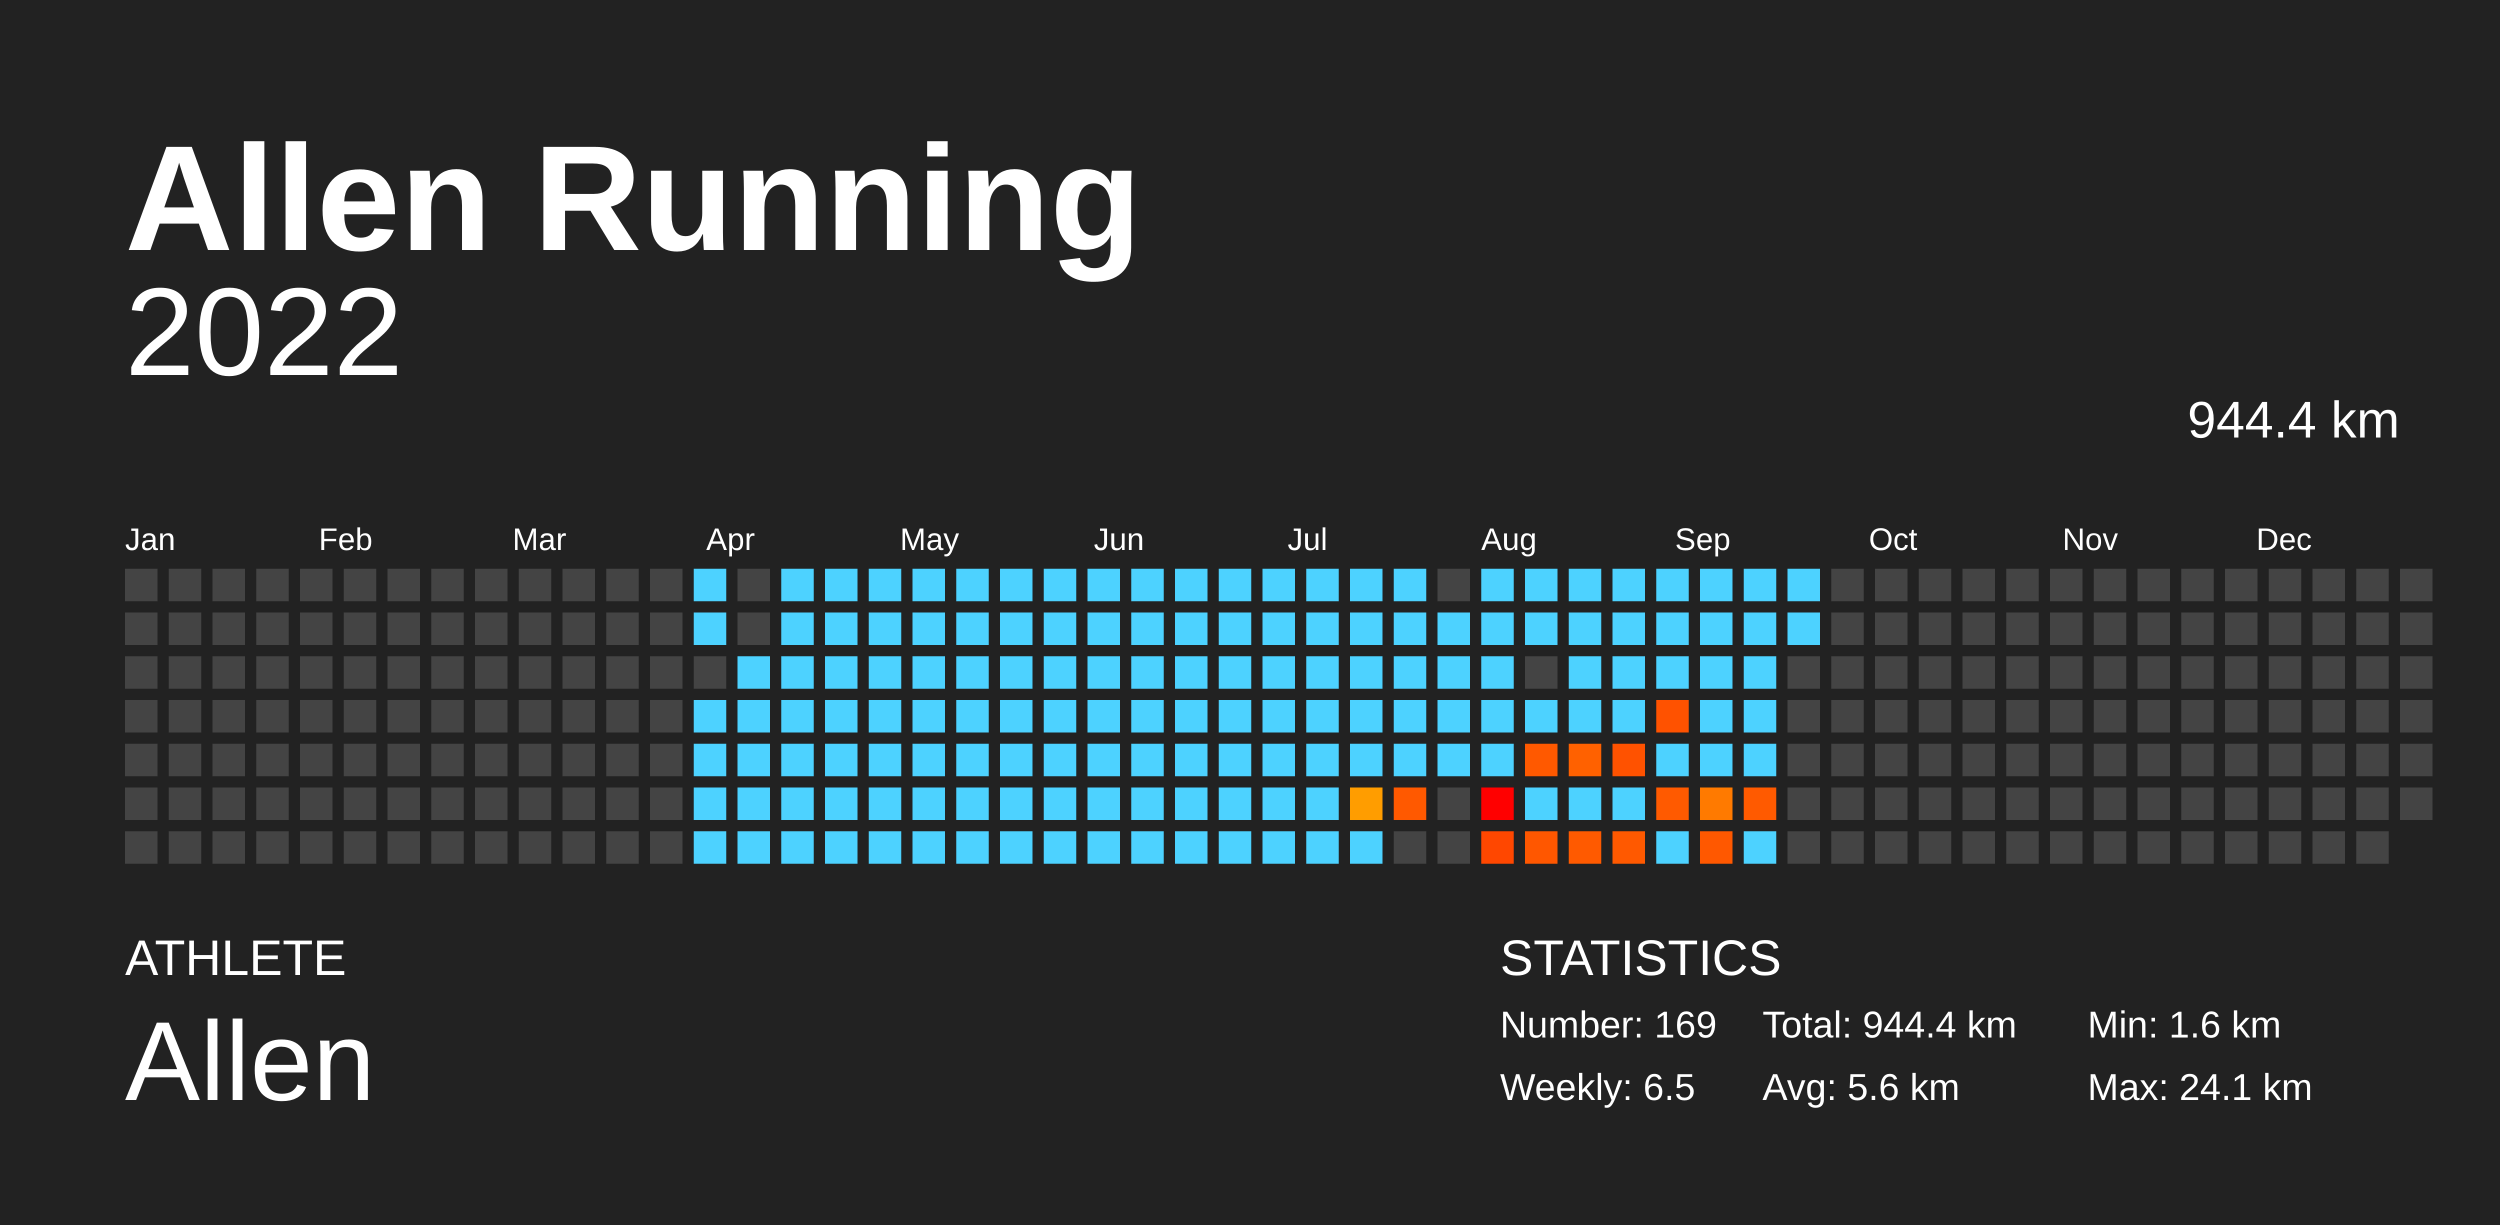
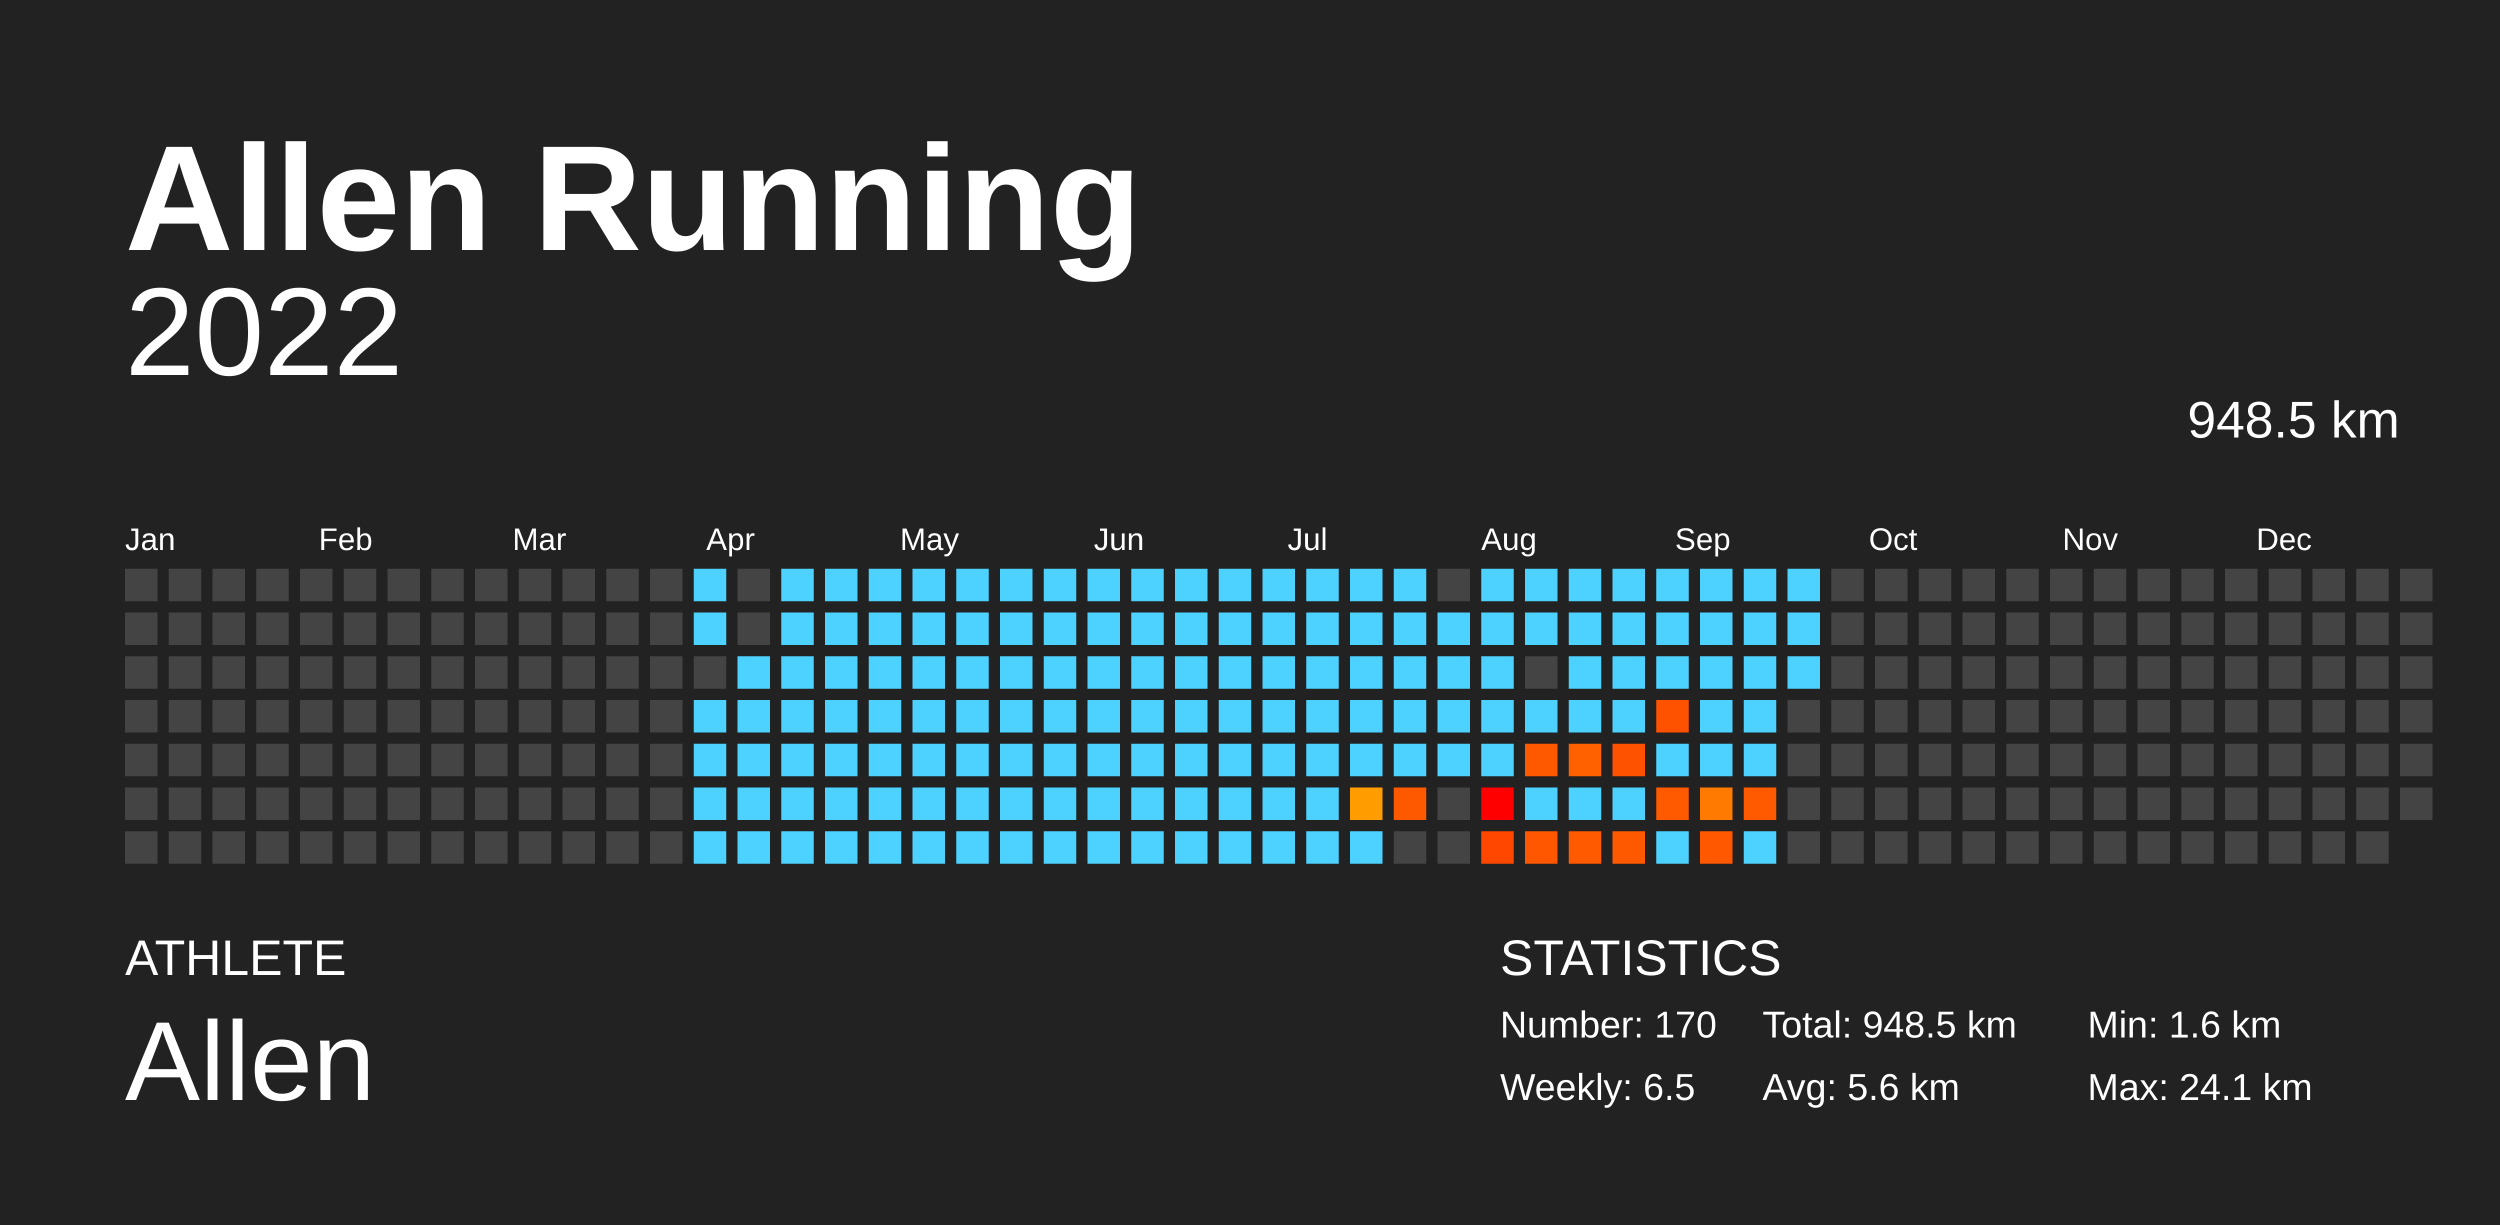
<svg xmlns="http://www.w3.org/2000/svg" baseProfile="full" height="98mm" version="1.1" viewBox="0,0,200,98" width="200mm">
  <defs />
  <rect fill="#222222" height="98" width="200" x="0" y="0" />
  <text fill="#FFFFFF" style="font-size:12px; font-family:Arial; font-weight:bold;" x="10" y="20">Allen Running</text>
  <text fill="#FFFFFF" style="font-size:4px; font-family:Arial" x="10" y="78">ATHLETE</text>
  <text fill="#FFFFFF" style="font-size:9px; font-family:Arial" x="10" y="88">Allen</text>
  <text fill="#FFFFFF" style="font-size:4px; font-family:Arial" x="120" y="78">STATISTICS</text>
-   <text fill="#FFFFFF" style="font-size:3px; font-family:Arial" x="120" y="83">Number: 169</text>
+   <text fill="#FFFFFF" style="font-size:3px; font-family:Arial" x="120" y="83">Number: 170</text>
  <text fill="#FFFFFF" style="font-size:3px; font-family:Arial" x="120" y="88">Weekly: 6.5</text>
-   <text fill="#FFFFFF" style="font-size:3px; font-family:Arial" x="141" y="83">Total: 944.4 km</text>
+   <text fill="#FFFFFF" style="font-size:3px; font-family:Arial" x="141" y="83">Total: 948.5 km</text>
  <text fill="#FFFFFF" style="font-size:3px; font-family:Arial" x="141" y="88">Avg: 5.6 km</text>
  <text fill="#FFFFFF" style="font-size:3px; font-family:Arial" x="167" y="83">Min: 1.6 km</text>
  <text fill="#FFFFFF" style="font-size:3px; font-family:Arial" x="167" y="88">Max: 24.1 km</text>
  <text alignment-baseline="hanging" fill="#FFFFFF" style="font-size:10.0px; font-family:Arial;" x="10" y="30">2022</text>
-   <text alignment-baseline="hanging" fill="#FFFFFF" style="font-size:4.125px; font-family:Arial;" x="175" y="35">944.4 km</text>
+   <text alignment-baseline="hanging" fill="#FFFFFF" style="font-size:4.125px; font-family:Arial;" x="175" y="35">948.5 km</text>
  <text fill="#FFFFFF" style="font-size:2.5px; font-family:Arial" x="10.0" y="44">Jan</text>
  <text fill="#FFFFFF" style="font-size:2.5px; font-family:Arial" x="25.5" y="44">Feb</text>
  <text fill="#FFFFFF" style="font-size:2.5px; font-family:Arial" x="41.0" y="44">Mar</text>
  <text fill="#FFFFFF" style="font-size:2.5px; font-family:Arial" x="56.5" y="44">Apr</text>
  <text fill="#FFFFFF" style="font-size:2.5px; font-family:Arial" x="72.0" y="44">May</text>
  <text fill="#FFFFFF" style="font-size:2.5px; font-family:Arial" x="87.5" y="44">Jun</text>
  <text fill="#FFFFFF" style="font-size:2.5px; font-family:Arial" x="103.0" y="44">Jul</text>
  <text fill="#FFFFFF" style="font-size:2.5px; font-family:Arial" x="118.5" y="44">Aug</text>
  <text fill="#FFFFFF" style="font-size:2.5px; font-family:Arial" x="134.0" y="44">Sep</text>
  <text fill="#FFFFFF" style="font-size:2.5px; font-family:Arial" x="149.5" y="44">Oct</text>
  <text fill="#FFFFFF" style="font-size:2.5px; font-family:Arial" x="165.0" y="44">Nov</text>
  <text fill="#FFFFFF" style="font-size:2.5px; font-family:Arial" x="180.5" y="44">Dec</text>
  <rect fill="#444444" height="2.6" width="2.6" x="10.0" y="45.5" />
  <rect fill="#444444" height="2.6" width="2.6" x="10.0" y="49.0" />
  <rect fill="#444444" height="2.6" width="2.6" x="10.0" y="52.5" />
  <rect fill="#444444" height="2.6" width="2.6" x="10.0" y="56.0" />
  <rect fill="#444444" height="2.6" width="2.6" x="10.0" y="59.5" />
  <rect fill="#444444" height="2.6" width="2.6" x="10.0" y="63.0" />
  <rect fill="#444444" height="2.6" width="2.6" x="10.0" y="66.5" />
  <rect fill="#444444" height="2.6" width="2.6" x="13.5" y="45.5" />
  <rect fill="#444444" height="2.6" width="2.6" x="13.5" y="49.0" />
  <rect fill="#444444" height="2.6" width="2.6" x="13.5" y="52.5" />
  <rect fill="#444444" height="2.6" width="2.6" x="13.5" y="56.0" />
  <rect fill="#444444" height="2.6" width="2.6" x="13.5" y="59.5" />
  <rect fill="#444444" height="2.6" width="2.6" x="13.5" y="63.0" />
  <rect fill="#444444" height="2.6" width="2.6" x="13.5" y="66.5" />
  <rect fill="#444444" height="2.6" width="2.6" x="17.0" y="45.5" />
  <rect fill="#444444" height="2.6" width="2.6" x="17.0" y="49.0" />
  <rect fill="#444444" height="2.6" width="2.6" x="17.0" y="52.5" />
  <rect fill="#444444" height="2.6" width="2.6" x="17.0" y="56.0" />
  <rect fill="#444444" height="2.6" width="2.6" x="17.0" y="59.5" />
  <rect fill="#444444" height="2.6" width="2.6" x="17.0" y="63.0" />
  <rect fill="#444444" height="2.6" width="2.6" x="17.0" y="66.5" />
  <rect fill="#444444" height="2.6" width="2.6" x="20.5" y="45.5" />
  <rect fill="#444444" height="2.6" width="2.6" x="20.5" y="49.0" />
  <rect fill="#444444" height="2.6" width="2.6" x="20.5" y="52.5" />
  <rect fill="#444444" height="2.6" width="2.6" x="20.5" y="56.0" />
  <rect fill="#444444" height="2.6" width="2.6" x="20.5" y="59.5" />
  <rect fill="#444444" height="2.6" width="2.6" x="20.5" y="63.0" />
  <rect fill="#444444" height="2.6" width="2.6" x="20.5" y="66.5" />
  <rect fill="#444444" height="2.6" width="2.6" x="24.0" y="45.5" />
  <rect fill="#444444" height="2.6" width="2.6" x="24.0" y="49.0" />
  <rect fill="#444444" height="2.6" width="2.6" x="24.0" y="52.5" />
  <rect fill="#444444" height="2.6" width="2.6" x="24.0" y="56.0" />
  <rect fill="#444444" height="2.6" width="2.6" x="24.0" y="59.5" />
  <rect fill="#444444" height="2.6" width="2.6" x="24.0" y="63.0" />
  <rect fill="#444444" height="2.6" width="2.6" x="24.0" y="66.5" />
  <rect fill="#444444" height="2.6" width="2.6" x="27.5" y="45.5" />
  <rect fill="#444444" height="2.6" width="2.6" x="27.5" y="49.0" />
  <rect fill="#444444" height="2.6" width="2.6" x="27.5" y="52.5" />
  <rect fill="#444444" height="2.6" width="2.6" x="27.5" y="56.0" />
  <rect fill="#444444" height="2.6" width="2.6" x="27.5" y="59.5" />
  <rect fill="#444444" height="2.6" width="2.6" x="27.5" y="63.0" />
  <rect fill="#444444" height="2.6" width="2.6" x="27.5" y="66.5" />
  <rect fill="#444444" height="2.6" width="2.6" x="31.0" y="45.5" />
  <rect fill="#444444" height="2.6" width="2.6" x="31.0" y="49.0" />
  <rect fill="#444444" height="2.6" width="2.6" x="31.0" y="52.5" />
  <rect fill="#444444" height="2.6" width="2.6" x="31.0" y="56.0" />
  <rect fill="#444444" height="2.6" width="2.6" x="31.0" y="59.5" />
  <rect fill="#444444" height="2.6" width="2.6" x="31.0" y="63.0" />
  <rect fill="#444444" height="2.6" width="2.6" x="31.0" y="66.5" />
  <rect fill="#444444" height="2.6" width="2.6" x="34.5" y="45.5" />
  <rect fill="#444444" height="2.6" width="2.6" x="34.5" y="49.0" />
  <rect fill="#444444" height="2.6" width="2.6" x="34.5" y="52.5" />
  <rect fill="#444444" height="2.6" width="2.6" x="34.5" y="56.0" />
  <rect fill="#444444" height="2.6" width="2.6" x="34.5" y="59.5" />
  <rect fill="#444444" height="2.6" width="2.6" x="34.5" y="63.0" />
  <rect fill="#444444" height="2.6" width="2.6" x="34.5" y="66.5" />
  <rect fill="#444444" height="2.6" width="2.6" x="38.0" y="45.5" />
  <rect fill="#444444" height="2.6" width="2.6" x="38.0" y="49.0" />
  <rect fill="#444444" height="2.6" width="2.6" x="38.0" y="52.5" />
  <rect fill="#444444" height="2.6" width="2.6" x="38.0" y="56.0" />
  <rect fill="#444444" height="2.6" width="2.6" x="38.0" y="59.5" />
  <rect fill="#444444" height="2.6" width="2.6" x="38.0" y="63.0" />
  <rect fill="#444444" height="2.6" width="2.6" x="38.0" y="66.5" />
  <rect fill="#444444" height="2.6" width="2.6" x="41.5" y="45.5" />
  <rect fill="#444444" height="2.6" width="2.6" x="41.5" y="49.0" />
  <rect fill="#444444" height="2.6" width="2.6" x="41.5" y="52.5" />
  <rect fill="#444444" height="2.6" width="2.6" x="41.5" y="56.0" />
  <rect fill="#444444" height="2.6" width="2.6" x="41.5" y="59.5" />
  <rect fill="#444444" height="2.6" width="2.6" x="41.5" y="63.0" />
  <rect fill="#444444" height="2.6" width="2.6" x="41.5" y="66.5" />
  <rect fill="#444444" height="2.6" width="2.6" x="45.0" y="45.5" />
  <rect fill="#444444" height="2.6" width="2.6" x="45.0" y="49.0" />
  <rect fill="#444444" height="2.6" width="2.6" x="45.0" y="52.5" />
  <rect fill="#444444" height="2.6" width="2.6" x="45.0" y="56.0" />
  <rect fill="#444444" height="2.6" width="2.6" x="45.0" y="59.5" />
  <rect fill="#444444" height="2.6" width="2.6" x="45.0" y="63.0" />
  <rect fill="#444444" height="2.6" width="2.6" x="45.0" y="66.5" />
  <rect fill="#444444" height="2.6" width="2.6" x="48.5" y="45.5" />
  <rect fill="#444444" height="2.6" width="2.6" x="48.5" y="49.0" />
  <rect fill="#444444" height="2.6" width="2.6" x="48.5" y="52.5" />
  <rect fill="#444444" height="2.6" width="2.6" x="48.5" y="56.0" />
  <rect fill="#444444" height="2.6" width="2.6" x="48.5" y="59.5" />
  <rect fill="#444444" height="2.6" width="2.6" x="48.5" y="63.0" />
  <rect fill="#444444" height="2.6" width="2.6" x="48.5" y="66.5" />
  <rect fill="#444444" height="2.6" width="2.6" x="52.0" y="45.5" />
  <rect fill="#444444" height="2.6" width="2.6" x="52.0" y="49.0" />
  <rect fill="#444444" height="2.6" width="2.6" x="52.0" y="52.5" />
  <rect fill="#444444" height="2.6" width="2.6" x="52.0" y="56.0" />
  <rect fill="#444444" height="2.6" width="2.6" x="52.0" y="59.5" />
  <rect fill="#444444" height="2.6" width="2.6" x="52.0" y="63.0" />
  <rect fill="#444444" height="2.6" width="2.6" x="52.0" y="66.5" />
  <rect fill="#4dd2ff" height="2.6" width="2.6" x="55.5" y="45.5" />
  <rect fill="#4dd2ff" height="2.6" width="2.6" x="55.5" y="49.0" />
  <rect fill="#444444" height="2.6" width="2.6" x="55.5" y="52.5" />
  <rect fill="#4dd2ff" height="2.6" width="2.6" x="55.5" y="56.0" />
  <rect fill="#4dd2ff" height="2.6" width="2.6" x="55.5" y="59.5" />
  <rect fill="#4dd2ff" height="2.6" width="2.6" x="55.5" y="63.0" />
  <rect fill="#4dd2ff" height="2.6" width="2.6" x="55.5" y="66.5" />
  <rect fill="#444444" height="2.6" width="2.6" x="59.0" y="45.5" />
  <rect fill="#444444" height="2.6" width="2.6" x="59.0" y="49.0" />
  <rect fill="#4dd2ff" height="2.6" width="2.6" x="59.0" y="52.5" />
  <rect fill="#4dd2ff" height="2.6" width="2.6" x="59.0" y="56.0" />
  <rect fill="#4dd2ff" height="2.6" width="2.6" x="59.0" y="59.5" />
  <rect fill="#4dd2ff" height="2.6" width="2.6" x="59.0" y="63.0" />
  <rect fill="#4dd2ff" height="2.6" width="2.6" x="59.0" y="66.5" />
  <rect fill="#4dd2ff" height="2.6" width="2.6" x="62.5" y="45.5" />
  <rect fill="#4dd2ff" height="2.6" width="2.6" x="62.5" y="49.0" />
  <rect fill="#4dd2ff" height="2.6" width="2.6" x="62.5" y="52.5" />
  <rect fill="#4dd2ff" height="2.6" width="2.6" x="62.5" y="56.0" />
  <rect fill="#4dd2ff" height="2.6" width="2.6" x="62.5" y="59.5" />
  <rect fill="#4dd2ff" height="2.6" width="2.6" x="62.5" y="63.0" />
  <rect fill="#4dd2ff" height="2.6" width="2.6" x="62.5" y="66.5" />
  <rect fill="#4dd2ff" height="2.6" width="2.6" x="66.0" y="45.5" />
  <rect fill="#4dd2ff" height="2.6" width="2.6" x="66.0" y="49.0" />
  <rect fill="#4dd2ff" height="2.6" width="2.6" x="66.0" y="52.5" />
  <rect fill="#4dd2ff" height="2.6" width="2.6" x="66.0" y="56.0" />
  <rect fill="#4dd2ff" height="2.6" width="2.6" x="66.0" y="59.5" />
  <rect fill="#4dd2ff" height="2.6" width="2.6" x="66.0" y="63.0" />
  <rect fill="#4dd2ff" height="2.6" width="2.6" x="66.0" y="66.5" />
  <rect fill="#4dd2ff" height="2.6" width="2.6" x="69.5" y="45.5" />
  <rect fill="#4dd2ff" height="2.6" width="2.6" x="69.5" y="49.0" />
  <rect fill="#4dd2ff" height="2.6" width="2.6" x="69.5" y="52.5" />
  <rect fill="#4dd2ff" height="2.6" width="2.6" x="69.5" y="56.0" />
  <rect fill="#4dd2ff" height="2.6" width="2.6" x="69.5" y="59.5" />
  <rect fill="#4dd2ff" height="2.6" width="2.6" x="69.5" y="63.0" />
  <rect fill="#4dd2ff" height="2.6" width="2.6" x="69.5" y="66.5" />
  <rect fill="#4dd2ff" height="2.6" width="2.6" x="73.0" y="45.5" />
  <rect fill="#4dd2ff" height="2.6" width="2.6" x="73.0" y="49.0" />
  <rect fill="#4dd2ff" height="2.6" width="2.6" x="73.0" y="52.5" />
  <rect fill="#4dd2ff" height="2.6" width="2.6" x="73.0" y="56.0" />
  <rect fill="#4dd2ff" height="2.6" width="2.6" x="73.0" y="59.5" />
  <rect fill="#4dd2ff" height="2.6" width="2.6" x="73.0" y="63.0" />
  <rect fill="#4dd2ff" height="2.6" width="2.6" x="73.0" y="66.5" />
  <rect fill="#4dd2ff" height="2.6" width="2.6" x="76.5" y="45.5" />
  <rect fill="#4dd2ff" height="2.6" width="2.6" x="76.5" y="49.0" />
  <rect fill="#4dd2ff" height="2.6" width="2.6" x="76.5" y="52.5" />
  <rect fill="#4dd2ff" height="2.6" width="2.6" x="76.5" y="56.0" />
  <rect fill="#4dd2ff" height="2.6" width="2.6" x="76.5" y="59.5" />
  <rect fill="#4dd2ff" height="2.6" width="2.6" x="76.5" y="63.0" />
  <rect fill="#4dd2ff" height="2.6" width="2.6" x="76.5" y="66.5" />
  <rect fill="#4dd2ff" height="2.6" width="2.6" x="80.0" y="45.5" />
  <rect fill="#4dd2ff" height="2.6" width="2.6" x="80.0" y="49.0" />
  <rect fill="#4dd2ff" height="2.6" width="2.6" x="80.0" y="52.5" />
  <rect fill="#4dd2ff" height="2.6" width="2.6" x="80.0" y="56.0" />
  <rect fill="#4dd2ff" height="2.6" width="2.6" x="80.0" y="59.5" />
  <rect fill="#4dd2ff" height="2.6" width="2.6" x="80.0" y="63.0" />
  <rect fill="#4dd2ff" height="2.6" width="2.6" x="80.0" y="66.5" />
  <rect fill="#4dd2ff" height="2.6" width="2.6" x="83.5" y="45.5" />
  <rect fill="#4dd2ff" height="2.6" width="2.6" x="83.5" y="49.0" />
  <rect fill="#4dd2ff" height="2.6" width="2.6" x="83.5" y="52.5" />
  <rect fill="#4dd2ff" height="2.6" width="2.6" x="83.5" y="56.0" />
  <rect fill="#4dd2ff" height="2.6" width="2.6" x="83.5" y="59.5" />
  <rect fill="#4dd2ff" height="2.6" width="2.6" x="83.5" y="63.0" />
  <rect fill="#4dd2ff" height="2.6" width="2.6" x="83.5" y="66.5" />
  <rect fill="#4dd2ff" height="2.6" width="2.6" x="87.0" y="45.5" />
  <rect fill="#4dd2ff" height="2.6" width="2.6" x="87.0" y="49.0" />
  <rect fill="#4dd2ff" height="2.6" width="2.6" x="87.0" y="52.5" />
  <rect fill="#4dd2ff" height="2.6" width="2.6" x="87.0" y="56.0" />
  <rect fill="#4dd2ff" height="2.6" width="2.6" x="87.0" y="59.5" />
  <rect fill="#4dd2ff" height="2.6" width="2.6" x="87.0" y="63.0" />
  <rect fill="#4dd2ff" height="2.6" width="2.6" x="87.0" y="66.5" />
  <rect fill="#4dd2ff" height="2.6" width="2.6" x="90.5" y="45.5" />
  <rect fill="#4dd2ff" height="2.6" width="2.6" x="90.5" y="49.0" />
  <rect fill="#4dd2ff" height="2.6" width="2.6" x="90.5" y="52.5" />
  <rect fill="#4dd2ff" height="2.6" width="2.6" x="90.5" y="56.0" />
  <rect fill="#4dd2ff" height="2.6" width="2.6" x="90.5" y="59.5" />
  <rect fill="#4dd2ff" height="2.6" width="2.6" x="90.5" y="63.0" />
  <rect fill="#4dd2ff" height="2.6" width="2.6" x="90.5" y="66.5" />
  <rect fill="#4dd2ff" height="2.6" width="2.6" x="94.0" y="45.5" />
  <rect fill="#4dd2ff" height="2.6" width="2.6" x="94.0" y="49.0" />
  <rect fill="#4dd2ff" height="2.6" width="2.6" x="94.0" y="52.5" />
  <rect fill="#4dd2ff" height="2.6" width="2.6" x="94.0" y="56.0" />
  <rect fill="#4dd2ff" height="2.6" width="2.6" x="94.0" y="59.5" />
  <rect fill="#4dd2ff" height="2.6" width="2.6" x="94.0" y="63.0" />
  <rect fill="#4dd2ff" height="2.6" width="2.6" x="94.0" y="66.5" />
  <rect fill="#4dd2ff" height="2.6" width="2.6" x="97.5" y="45.5" />
  <rect fill="#4dd2ff" height="2.6" width="2.6" x="97.5" y="49.0" />
  <rect fill="#4dd2ff" height="2.6" width="2.6" x="97.5" y="52.5" />
  <rect fill="#4dd2ff" height="2.6" width="2.6" x="97.5" y="56.0" />
  <rect fill="#4dd2ff" height="2.6" width="2.6" x="97.5" y="59.5" />
  <rect fill="#4dd2ff" height="2.6" width="2.6" x="97.5" y="63.0" />
  <rect fill="#4dd2ff" height="2.6" width="2.6" x="97.5" y="66.5" />
  <rect fill="#4dd2ff" height="2.6" width="2.6" x="101.0" y="45.5" />
  <rect fill="#4dd2ff" height="2.6" width="2.6" x="101.0" y="49.0" />
  <rect fill="#4dd2ff" height="2.6" width="2.6" x="101.0" y="52.5" />
  <rect fill="#4dd2ff" height="2.6" width="2.6" x="101.0" y="56.0" />
  <rect fill="#4dd2ff" height="2.6" width="2.6" x="101.0" y="59.5" />
  <rect fill="#4dd2ff" height="2.6" width="2.6" x="101.0" y="63.0" />
  <rect fill="#4dd2ff" height="2.6" width="2.6" x="101.0" y="66.5" />
  <rect fill="#4dd2ff" height="2.6" width="2.6" x="104.5" y="45.5" />
  <rect fill="#4dd2ff" height="2.6" width="2.6" x="104.5" y="49.0" />
  <rect fill="#4dd2ff" height="2.6" width="2.6" x="104.5" y="52.5" />
  <rect fill="#4dd2ff" height="2.6" width="2.6" x="104.5" y="56.0" />
  <rect fill="#4dd2ff" height="2.6" width="2.6" x="104.5" y="59.5" />
  <rect fill="#4dd2ff" height="2.6" width="2.6" x="104.5" y="63.0" />
  <rect fill="#4dd2ff" height="2.6" width="2.6" x="104.5" y="66.5" />
  <rect fill="#4dd2ff" height="2.6" width="2.6" x="108.0" y="45.5" />
  <rect fill="#4dd2ff" height="2.6" width="2.6" x="108.0" y="49.0" />
  <rect fill="#4dd2ff" height="2.6" width="2.6" x="108.0" y="52.5" />
  <rect fill="#4dd2ff" height="2.6" width="2.6" x="108.0" y="56.0" />
  <rect fill="#4dd2ff" height="2.6" width="2.6" x="108.0" y="59.5" />
  <rect fill="#ff9d00" height="2.6" width="2.6" x="108.0" y="63.0" />
  <rect fill="#4dd2ff" height="2.6" width="2.6" x="108.0" y="66.5" />
  <rect fill="#4dd2ff" height="2.6" width="2.6" x="111.5" y="45.5" />
  <rect fill="#4dd2ff" height="2.6" width="2.6" x="111.5" y="49.0" />
  <rect fill="#4dd2ff" height="2.6" width="2.6" x="111.5" y="52.5" />
  <rect fill="#4dd2ff" height="2.6" width="2.6" x="111.5" y="56.0" />
  <rect fill="#4dd2ff" height="2.6" width="2.6" x="111.5" y="59.5" />
  <rect fill="#ff5900" height="2.6" width="2.6" x="111.5" y="63.0" />
  <rect fill="#444444" height="2.6" width="2.6" x="111.5" y="66.5" />
  <rect fill="#444444" height="2.6" width="2.6" x="115.0" y="45.5" />
  <rect fill="#4dd2ff" height="2.6" width="2.6" x="115.0" y="49.0" />
  <rect fill="#4dd2ff" height="2.6" width="2.6" x="115.0" y="52.5" />
  <rect fill="#4dd2ff" height="2.6" width="2.6" x="115.0" y="56.0" />
  <rect fill="#4dd2ff" height="2.6" width="2.6" x="115.0" y="59.5" />
  <rect fill="#444444" height="2.6" width="2.6" x="115.0" y="63.0" />
  <rect fill="#444444" height="2.6" width="2.6" x="115.0" y="66.5" />
  <rect fill="#4dd2ff" height="2.6" width="2.6" x="118.5" y="45.5" />
  <rect fill="#4dd2ff" height="2.6" width="2.6" x="118.5" y="49.0" />
  <rect fill="#4dd2ff" height="2.6" width="2.6" x="118.5" y="52.5" />
  <rect fill="#4dd2ff" height="2.6" width="2.6" x="118.5" y="56.0" />
  <rect fill="#4dd2ff" height="2.6" width="2.6" x="118.5" y="59.5" />
  <rect fill="red" height="2.6" width="2.6" x="118.5" y="63.0" />
  <rect fill="#ff4700" height="2.6" width="2.6" x="118.5" y="66.5" />
  <rect fill="#4dd2ff" height="2.6" width="2.6" x="122.0" y="45.5" />
  <rect fill="#4dd2ff" height="2.6" width="2.6" x="122.0" y="49.0" />
  <rect fill="#444444" height="2.6" width="2.6" x="122.0" y="52.5" />
  <rect fill="#4dd2ff" height="2.6" width="2.6" x="122.0" y="56.0" />
  <rect fill="#ff5900" height="2.6" width="2.6" x="122.0" y="59.5" />
  <rect fill="#4dd2ff" height="2.6" width="2.6" x="122.0" y="63.0" />
  <rect fill="#ff5700" height="2.6" width="2.6" x="122.0" y="66.5" />
  <rect fill="#4dd2ff" height="2.6" width="2.6" x="125.5" y="45.5" />
  <rect fill="#4dd2ff" height="2.6" width="2.6" x="125.5" y="49.0" />
  <rect fill="#4dd2ff" height="2.6" width="2.6" x="125.5" y="52.5" />
  <rect fill="#4dd2ff" height="2.6" width="2.6" x="125.5" y="56.0" />
  <rect fill="#ff6100" height="2.6" width="2.6" x="125.5" y="59.5" />
  <rect fill="#4dd2ff" height="2.6" width="2.6" x="125.5" y="63.0" />
  <rect fill="#ff5a00" height="2.6" width="2.6" x="125.5" y="66.5" />
  <rect fill="#4dd2ff" height="2.6" width="2.6" x="129.0" y="45.5" />
  <rect fill="#4dd2ff" height="2.6" width="2.6" x="129.0" y="49.0" />
  <rect fill="#4dd2ff" height="2.6" width="2.6" x="129.0" y="52.5" />
  <rect fill="#4dd2ff" height="2.6" width="2.6" x="129.0" y="56.0" />
  <rect fill="#ff5200" height="2.6" width="2.6" x="129.0" y="59.5" />
  <rect fill="#4dd2ff" height="2.6" width="2.6" x="129.0" y="63.0" />
  <rect fill="#ff5900" height="2.6" width="2.6" x="129.0" y="66.5" />
  <rect fill="#4dd2ff" height="2.6" width="2.6" x="132.5" y="45.5" />
  <rect fill="#4dd2ff" height="2.6" width="2.6" x="132.5" y="49.0" />
  <rect fill="#4dd2ff" height="2.6" width="2.6" x="132.5" y="52.5" />
  <rect fill="#ff5200" height="2.6" width="2.6" x="132.5" y="56.0" />
  <rect fill="#4dd2ff" height="2.6" width="2.6" x="132.5" y="59.5" />
  <rect fill="#ff5a00" height="2.6" width="2.6" x="132.5" y="63.0" />
  <rect fill="#4dd2ff" height="2.6" width="2.6" x="132.5" y="66.5" />
  <rect fill="#4dd2ff" height="2.6" width="2.6" x="136.0" y="45.5" />
  <rect fill="#4dd2ff" height="2.6" width="2.6" x="136.0" y="49.0" />
  <rect fill="#4dd2ff" height="2.6" width="2.6" x="136.0" y="52.5" />
  <rect fill="#4dd2ff" height="2.6" width="2.6" x="136.0" y="56.0" />
  <rect fill="#4dd2ff" height="2.6" width="2.6" x="136.0" y="59.5" />
  <rect fill="#ff7a00" height="2.6" width="2.6" x="136.0" y="63.0" />
  <rect fill="#ff5800" height="2.6" width="2.6" x="136.0" y="66.5" />
  <rect fill="#4dd2ff" height="2.6" width="2.6" x="139.5" y="45.5" />
  <rect fill="#4dd2ff" height="2.6" width="2.6" x="139.5" y="49.0" />
  <rect fill="#4dd2ff" height="2.6" width="2.6" x="139.5" y="52.5" />
  <rect fill="#4dd2ff" height="2.6" width="2.6" x="139.5" y="56.0" />
  <rect fill="#4dd2ff" height="2.6" width="2.6" x="139.5" y="59.5" />
  <rect fill="#ff5a00" height="2.6" width="2.6" x="139.5" y="63.0" />
  <rect fill="#4dd2ff" height="2.6" width="2.6" x="139.5" y="66.5" />
  <rect fill="#4dd2ff" height="2.6" width="2.6" x="143.0" y="45.5" />
  <rect fill="#4dd2ff" height="2.6" width="2.6" x="143.0" y="49.0" />
-   <rect fill="#444444" height="2.6" width="2.6" x="143.0" y="52.5" />
+   <rect fill="#4dd2ff" height="2.6" width="2.6" x="143.0" y="52.5" />
  <rect fill="#444444" height="2.6" width="2.6" x="143.0" y="56.0" />
  <rect fill="#444444" height="2.6" width="2.6" x="143.0" y="59.5" />
  <rect fill="#444444" height="2.6" width="2.6" x="143.0" y="63.0" />
  <rect fill="#444444" height="2.6" width="2.6" x="143.0" y="66.5" />
  <rect fill="#444444" height="2.6" width="2.6" x="146.5" y="45.5" />
  <rect fill="#444444" height="2.6" width="2.6" x="146.5" y="49.0" />
  <rect fill="#444444" height="2.6" width="2.6" x="146.5" y="52.5" />
  <rect fill="#444444" height="2.6" width="2.6" x="146.5" y="56.0" />
  <rect fill="#444444" height="2.6" width="2.6" x="146.5" y="59.5" />
  <rect fill="#444444" height="2.6" width="2.6" x="146.5" y="63.0" />
  <rect fill="#444444" height="2.6" width="2.6" x="146.5" y="66.5" />
  <rect fill="#444444" height="2.6" width="2.6" x="150.0" y="45.5" />
  <rect fill="#444444" height="2.6" width="2.6" x="150.0" y="49.0" />
  <rect fill="#444444" height="2.6" width="2.6" x="150.0" y="52.5" />
  <rect fill="#444444" height="2.6" width="2.6" x="150.0" y="56.0" />
  <rect fill="#444444" height="2.6" width="2.6" x="150.0" y="59.5" />
  <rect fill="#444444" height="2.6" width="2.6" x="150.0" y="63.0" />
  <rect fill="#444444" height="2.6" width="2.6" x="150.0" y="66.5" />
  <rect fill="#444444" height="2.6" width="2.6" x="153.5" y="45.5" />
  <rect fill="#444444" height="2.6" width="2.6" x="153.5" y="49.0" />
  <rect fill="#444444" height="2.6" width="2.6" x="153.5" y="52.5" />
  <rect fill="#444444" height="2.6" width="2.6" x="153.5" y="56.0" />
  <rect fill="#444444" height="2.6" width="2.6" x="153.5" y="59.5" />
  <rect fill="#444444" height="2.6" width="2.6" x="153.5" y="63.0" />
  <rect fill="#444444" height="2.6" width="2.6" x="153.5" y="66.5" />
  <rect fill="#444444" height="2.6" width="2.6" x="157.0" y="45.5" />
  <rect fill="#444444" height="2.6" width="2.6" x="157.0" y="49.0" />
  <rect fill="#444444" height="2.6" width="2.6" x="157.0" y="52.5" />
  <rect fill="#444444" height="2.6" width="2.6" x="157.0" y="56.0" />
  <rect fill="#444444" height="2.6" width="2.6" x="157.0" y="59.5" />
  <rect fill="#444444" height="2.6" width="2.6" x="157.0" y="63.0" />
  <rect fill="#444444" height="2.6" width="2.6" x="157.0" y="66.5" />
  <rect fill="#444444" height="2.6" width="2.6" x="160.5" y="45.5" />
  <rect fill="#444444" height="2.6" width="2.6" x="160.5" y="49.0" />
  <rect fill="#444444" height="2.6" width="2.6" x="160.5" y="52.5" />
  <rect fill="#444444" height="2.6" width="2.6" x="160.5" y="56.0" />
  <rect fill="#444444" height="2.6" width="2.6" x="160.5" y="59.5" />
  <rect fill="#444444" height="2.6" width="2.6" x="160.5" y="63.0" />
  <rect fill="#444444" height="2.6" width="2.6" x="160.5" y="66.5" />
  <rect fill="#444444" height="2.6" width="2.6" x="164.0" y="45.5" />
  <rect fill="#444444" height="2.6" width="2.6" x="164.0" y="49.0" />
  <rect fill="#444444" height="2.6" width="2.6" x="164.0" y="52.5" />
  <rect fill="#444444" height="2.6" width="2.6" x="164.0" y="56.0" />
  <rect fill="#444444" height="2.6" width="2.6" x="164.0" y="59.5" />
  <rect fill="#444444" height="2.6" width="2.6" x="164.0" y="63.0" />
  <rect fill="#444444" height="2.6" width="2.6" x="164.0" y="66.5" />
  <rect fill="#444444" height="2.6" width="2.6" x="167.5" y="45.5" />
  <rect fill="#444444" height="2.6" width="2.6" x="167.5" y="49.0" />
  <rect fill="#444444" height="2.6" width="2.6" x="167.5" y="52.5" />
  <rect fill="#444444" height="2.6" width="2.6" x="167.5" y="56.0" />
  <rect fill="#444444" height="2.6" width="2.6" x="167.5" y="59.5" />
  <rect fill="#444444" height="2.6" width="2.6" x="167.5" y="63.0" />
  <rect fill="#444444" height="2.6" width="2.6" x="167.5" y="66.5" />
  <rect fill="#444444" height="2.6" width="2.6" x="171.0" y="45.5" />
  <rect fill="#444444" height="2.6" width="2.6" x="171.0" y="49.0" />
  <rect fill="#444444" height="2.6" width="2.6" x="171.0" y="52.5" />
  <rect fill="#444444" height="2.6" width="2.6" x="171.0" y="56.0" />
  <rect fill="#444444" height="2.6" width="2.6" x="171.0" y="59.5" />
  <rect fill="#444444" height="2.6" width="2.6" x="171.0" y="63.0" />
  <rect fill="#444444" height="2.6" width="2.6" x="171.0" y="66.5" />
  <rect fill="#444444" height="2.6" width="2.6" x="174.5" y="45.5" />
  <rect fill="#444444" height="2.6" width="2.6" x="174.5" y="49.0" />
  <rect fill="#444444" height="2.6" width="2.6" x="174.5" y="52.5" />
  <rect fill="#444444" height="2.6" width="2.6" x="174.5" y="56.0" />
  <rect fill="#444444" height="2.6" width="2.6" x="174.5" y="59.5" />
  <rect fill="#444444" height="2.6" width="2.6" x="174.5" y="63.0" />
  <rect fill="#444444" height="2.6" width="2.6" x="174.5" y="66.5" />
  <rect fill="#444444" height="2.6" width="2.6" x="178.0" y="45.5" />
  <rect fill="#444444" height="2.6" width="2.6" x="178.0" y="49.0" />
  <rect fill="#444444" height="2.6" width="2.6" x="178.0" y="52.5" />
  <rect fill="#444444" height="2.6" width="2.6" x="178.0" y="56.0" />
  <rect fill="#444444" height="2.6" width="2.6" x="178.0" y="59.5" />
  <rect fill="#444444" height="2.6" width="2.6" x="178.0" y="63.0" />
  <rect fill="#444444" height="2.6" width="2.6" x="178.0" y="66.5" />
  <rect fill="#444444" height="2.6" width="2.6" x="181.5" y="45.5" />
  <rect fill="#444444" height="2.6" width="2.6" x="181.5" y="49.0" />
  <rect fill="#444444" height="2.6" width="2.6" x="181.5" y="52.5" />
  <rect fill="#444444" height="2.6" width="2.6" x="181.5" y="56.0" />
  <rect fill="#444444" height="2.6" width="2.6" x="181.5" y="59.5" />
  <rect fill="#444444" height="2.6" width="2.6" x="181.5" y="63.0" />
  <rect fill="#444444" height="2.6" width="2.6" x="181.5" y="66.5" />
  <rect fill="#444444" height="2.6" width="2.6" x="185.0" y="45.5" />
  <rect fill="#444444" height="2.6" width="2.6" x="185.0" y="49.0" />
  <rect fill="#444444" height="2.6" width="2.6" x="185.0" y="52.5" />
  <rect fill="#444444" height="2.6" width="2.6" x="185.0" y="56.0" />
  <rect fill="#444444" height="2.6" width="2.6" x="185.0" y="59.5" />
  <rect fill="#444444" height="2.6" width="2.6" x="185.0" y="63.0" />
  <rect fill="#444444" height="2.6" width="2.6" x="185.0" y="66.5" />
  <rect fill="#444444" height="2.6" width="2.6" x="188.5" y="45.5" />
  <rect fill="#444444" height="2.6" width="2.6" x="188.5" y="49.0" />
  <rect fill="#444444" height="2.6" width="2.6" x="188.5" y="52.5" />
  <rect fill="#444444" height="2.6" width="2.6" x="188.5" y="56.0" />
  <rect fill="#444444" height="2.6" width="2.6" x="188.5" y="59.5" />
  <rect fill="#444444" height="2.6" width="2.6" x="188.5" y="63.0" />
  <rect fill="#444444" height="2.6" width="2.6" x="188.5" y="66.5" />
  <rect fill="#444444" height="2.6" width="2.6" x="192.0" y="45.5" />
  <rect fill="#444444" height="2.6" width="2.6" x="192.0" y="49.0" />
  <rect fill="#444444" height="2.6" width="2.6" x="192.0" y="52.5" />
  <rect fill="#444444" height="2.6" width="2.6" x="192.0" y="56.0" />
  <rect fill="#444444" height="2.6" width="2.6" x="192.0" y="59.5" />
  <rect fill="#444444" height="2.6" width="2.6" x="192.0" y="63.0" />
</svg>
